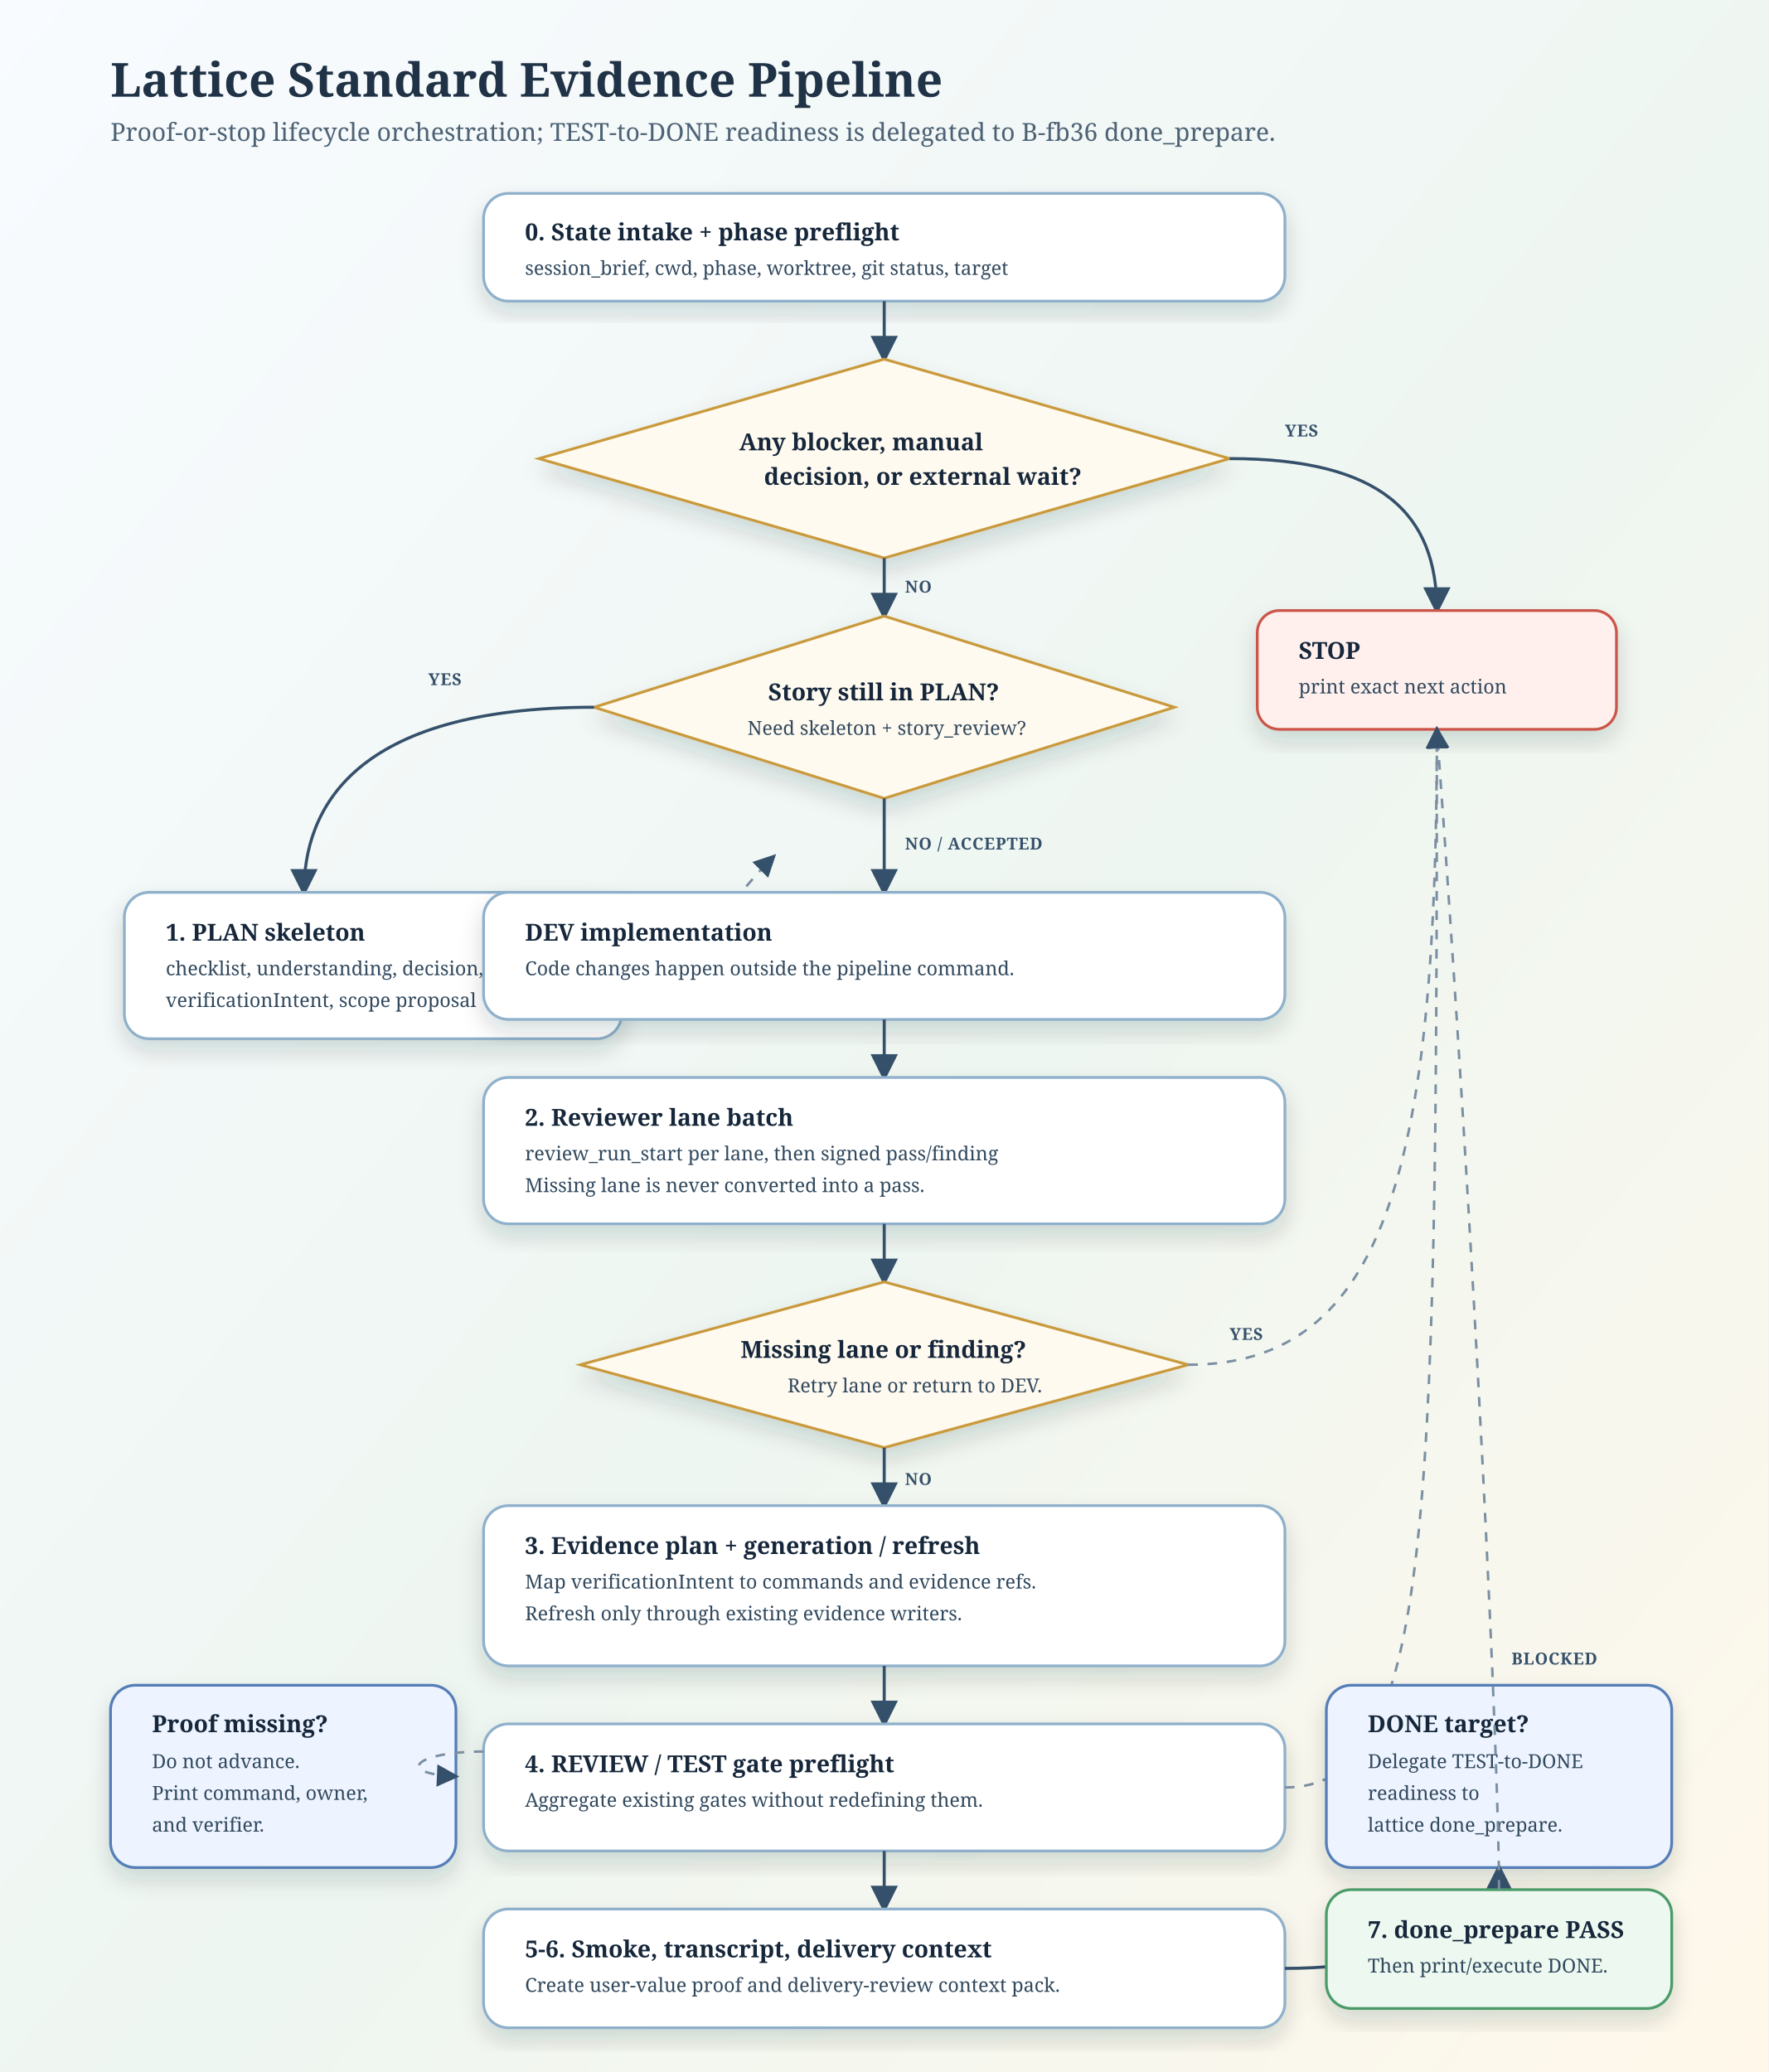
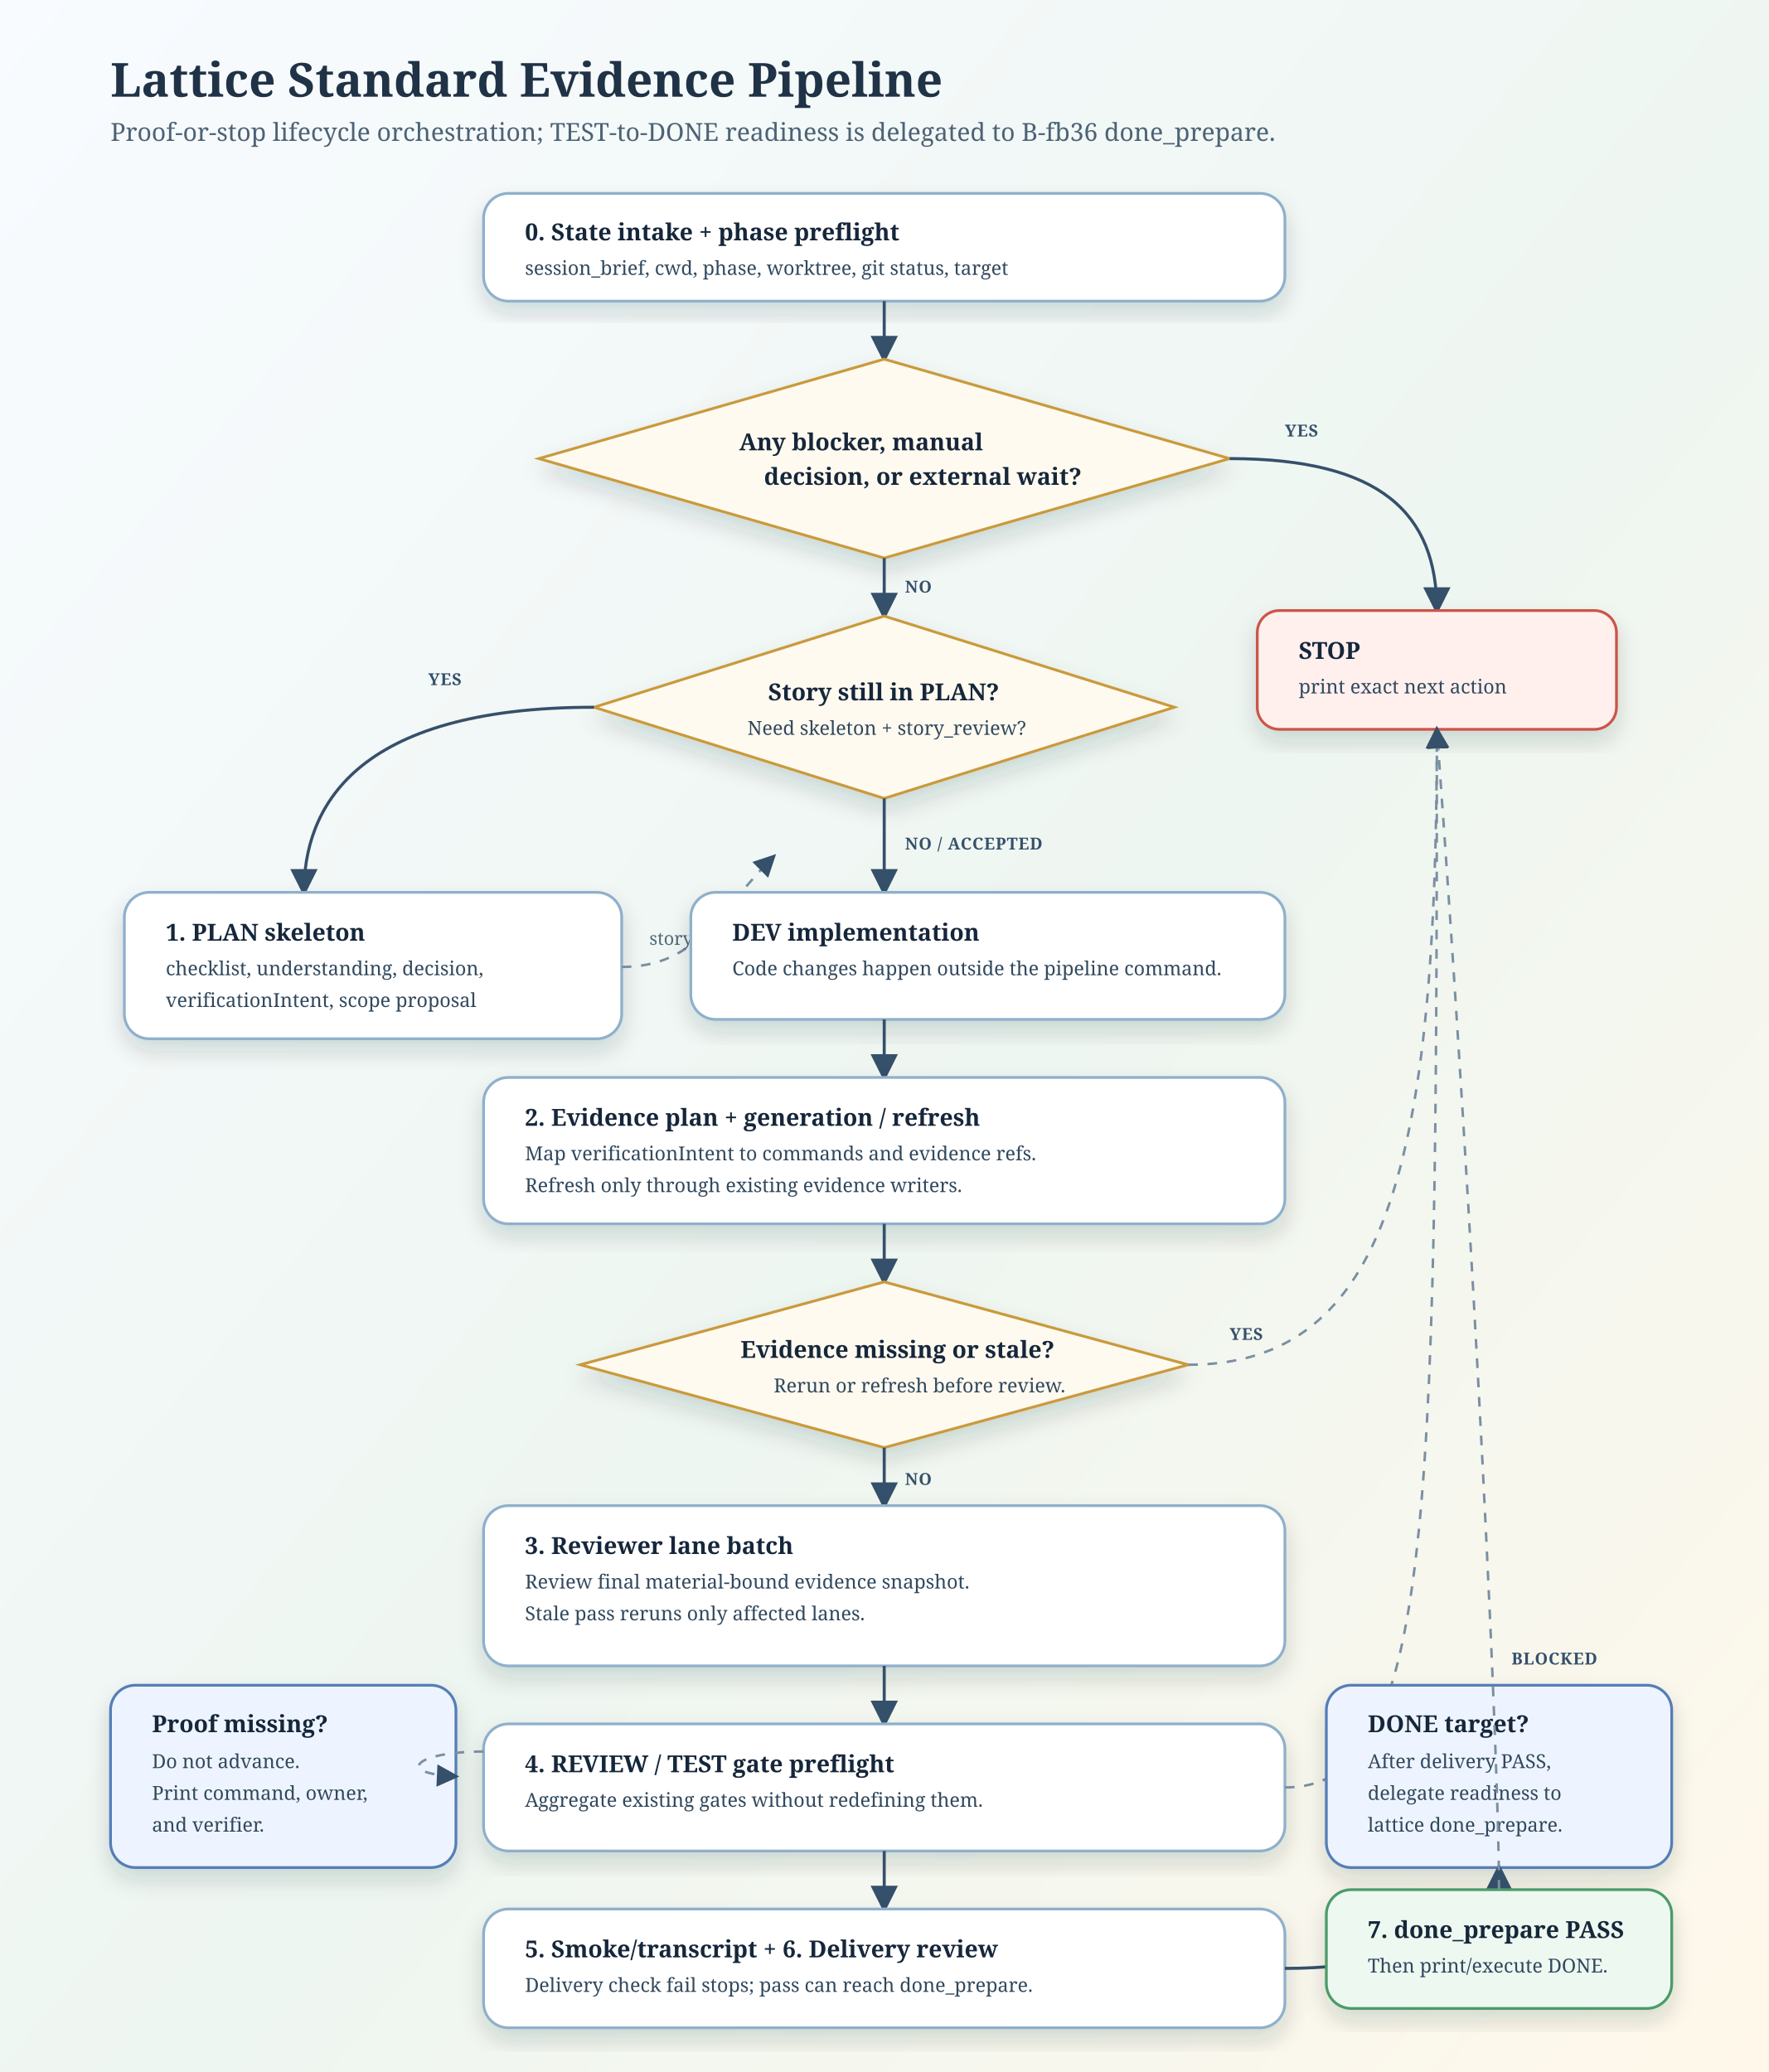
<svg xmlns="http://www.w3.org/2000/svg" width="1280" height="1500" viewBox="0 0 1280 1500" role="img" aria-labelledby="title desc">
  <defs>
    <linearGradient id="bg" x1="0" y1="0" x2="1" y2="1">
      <stop offset="0%" stop-color="#f8fbff" />
      <stop offset="55%" stop-color="#eef6f1" />
      <stop offset="100%" stop-color="#fff8ea" />
    </linearGradient>
    <filter id="shadow" x="-20%" y="-20%" width="140%" height="140%">
      <feDropShadow dx="0" dy="8" stdDeviation="8" flood-color="#1b2a38" flood-opacity="0.16" />
    </filter>
    <marker id="arrow" viewBox="0 0 10 10" refX="8.5" refY="5" markerWidth="9" markerHeight="9" orient="auto-start-reverse">
      <path d="M 0 0 L 10 5 L 0 10 z" fill="#35506a" />
    </marker>
    <style>
      .title { font: 700 34px Georgia, serif; fill: #203246; }
      .subtitle { font: 400 18px Georgia, serif; fill: #4d6275; }
      .box-title { font: 700 17px Georgia, serif; fill: #16283a; }
      .box-text { font: 400 14px Georgia, serif; fill: #30485d; }
      .small { font: 400 13px Georgia, serif; fill: #51687b; }
      .label { font: 700 12px Georgia, serif; fill: #36506a; letter-spacing: 0.04em; }
      .flow { stroke: #35506a; stroke-width: 2.2; fill: none; marker-end: url(#arrow); }
      .flow-soft { stroke: #7b8fa3; stroke-width: 1.8; fill: none; stroke-dasharray: 7 7; marker-end: url(#arrow); }
      .stop { fill: #fff0ee; stroke: #cb5548; stroke-width: 2; }
      .stage { fill: #ffffff; stroke: #8fb0cb; stroke-width: 2; }
      .decision { fill: #fffaf0; stroke: #c99a3d; stroke-width: 2; }
      .done { fill: #edf8f0; stroke: #4b9b69; stroke-width: 2; }
      .delegated { fill: #eef4ff; stroke: #557eb8; stroke-width: 2; }
    </style>
  </defs>
  <rect width="1280" height="1500" fill="url(#bg)" />
  <text x="80" y="70" class="title">Lattice Standard Evidence Pipeline</text>
  <text x="80" y="102" class="subtitle">Proof-or-stop lifecycle orchestration; TEST-to-DONE readiness is delegated to B-fb36 done_prepare.</text>
  <g filter="url(#shadow)">
    <rect x="350" y="140" width="580" height="78" rx="18" class="stage" />
    <text x="380" y="174" class="box-title">0. State intake + phase preflight</text>
    <text x="380" y="199" class="box-text">session_brief, cwd, phase, worktree, git status, target</text>
  </g>
  <path d="M640 218 L640 260" class="flow" />
  <g filter="url(#shadow)">
    <path d="M640 260 L890 332 L640 404 L390 332 Z" class="decision" />
    <text x="535" y="326" class="box-title">Any blocker, manual</text>
    <text x="553" y="351" class="box-title">decision, or external wait?</text>
  </g>
  <path d="M890 332 C1000 332 1040 372 1040 442" class="flow" />
  <text x="930" y="316" class="label">YES</text>
  <g filter="url(#shadow)">
    <rect x="910" y="442" width="260" height="86" rx="16" class="stop" />
    <text x="940" y="477" class="box-title">STOP</text>
    <text x="940" y="502" class="box-text">print exact next action</text>
  </g>
  <path d="M640 404 L640 446" class="flow" />
  <text x="655" y="429" class="label">NO</text>
  <g filter="url(#shadow)">
    <path d="M640 446 L850 512 L640 578 L430 512 Z" class="decision" />
    <text x="556" y="507" class="box-title">Story still in PLAN?</text>
    <text x="541" y="532" class="box-text">Need skeleton + story_review?</text>
  </g>
  <path d="M430 512 C255 512 220 586 220 646" class="flow" />
  <text x="310" y="496" class="label">YES</text>
  <g filter="url(#shadow)">
    <rect x="90" y="646" width="360" height="106" rx="18" class="stage" />
    <text x="120" y="681" class="box-title">1. PLAN skeleton</text>
    <text x="120" y="706" class="box-text">checklist, understanding, decision,</text>
    <text x="120" y="729" class="box-text">verificationIntent, scope proposal</text>
  </g>
  <path d="M450 700 C505 700 520 660 560 620" class="flow-soft" />
  <text x="470" y="684" class="small">story_review blockers loop back</text>
  <path d="M640 578 L640 646" class="flow" />
  <text x="655" y="615" class="label">NO / ACCEPTED</text>
  <g filter="url(#shadow)">
-     <rect x="350" y="646" width="580" height="92" rx="18" class="stage" />
-     <text x="380" y="681" class="box-title">DEV implementation</text>
-     <text x="380" y="706" class="box-text">Code changes happen outside the pipeline command.</text>
+     <rect x="500" y="646" width="430" height="92" rx="18" class="stage" />
+     <text x="530" y="681" class="box-title">DEV implementation</text>
+     <text x="530" y="706" class="box-text">Code changes happen outside the pipeline command.</text>
  </g>
  <path d="M640 738 L640 780" class="flow" />
  <g filter="url(#shadow)">
    <rect x="350" y="780" width="580" height="106" rx="18" class="stage" />
-     <text x="380" y="815" class="box-title">2. Reviewer lane batch</text>
-     <text x="380" y="840" class="box-text">review_run_start per lane, then signed pass/finding</text>
-     <text x="380" y="863" class="box-text">Missing lane is never converted into a pass.</text>
+     <text x="380" y="815" class="box-title">2. Evidence plan + generation / refresh</text>
+     <text x="380" y="840" class="box-text">Map verificationIntent to commands and evidence refs.</text>
+     <text x="380" y="863" class="box-text">Refresh only through existing evidence writers.</text>
  </g>
  <path d="M640 886 L640 928" class="flow" />
  <g filter="url(#shadow)">
    <path d="M640 928 L860 988 L640 1048 L420 988 Z" class="decision" />
-     <text x="536" y="983" class="box-title">Missing lane or finding?</text>
-     <text x="570" y="1008" class="box-text">Retry lane or return to DEV.</text>
+     <text x="536" y="983" class="box-title">Evidence missing or stale?</text>
+     <text x="560" y="1008" class="box-text">Rerun or refresh before review.</text>
  </g>
  <path d="M860 988 C1005 988 1040 840 1040 528" class="flow-soft" />
  <text x="890" y="970" class="label">YES</text>
  <path d="M640 1048 L640 1090" class="flow" />
  <text x="655" y="1075" class="label">NO</text>
  <g filter="url(#shadow)">
    <rect x="350" y="1090" width="580" height="116" rx="18" class="stage" />
-     <text x="380" y="1125" class="box-title">3. Evidence plan + generation / refresh</text>
-     <text x="380" y="1150" class="box-text">Map verificationIntent to commands and evidence refs.</text>
-     <text x="380" y="1173" class="box-text">Refresh only through existing evidence writers.</text>
+     <text x="380" y="1125" class="box-title">3. Reviewer lane batch</text>
+     <text x="380" y="1150" class="box-text">Review final material-bound evidence snapshot.</text>
+     <text x="380" y="1173" class="box-text">Stale pass reruns only affected lanes.</text>
  </g>
  <path d="M640 1206 L640 1248" class="flow" />
  <g filter="url(#shadow)">
    <rect x="350" y="1248" width="580" height="92" rx="18" class="stage" />
    <text x="380" y="1283" class="box-title">4. REVIEW / TEST gate preflight</text>
    <text x="380" y="1308" class="box-text">Aggregate existing gates without redefining them.</text>
  </g>
  <path d="M930 1294 C1035 1294 1040 1115 1040 528" class="flow-soft" />
  <text x="960" y="1274" class="label">GATE BLOCKED</text>
  <path d="M640 1340 L640 1382" class="flow" />
  <g filter="url(#shadow)">
    <rect x="350" y="1382" width="580" height="86" rx="18" class="stage" />
-     <text x="380" y="1417" class="box-title">5-6. Smoke, transcript, delivery context</text>
-     <text x="380" y="1442" class="box-text">Create user-value proof and delivery-review context pack.</text>
+     <text x="380" y="1417" class="box-title">5. Smoke/transcript + 6. Delivery review</text>
+     <text x="380" y="1442" class="box-text">Delivery check fail stops; pass can reach done_prepare.</text>
  </g>
  <g filter="url(#shadow)">
    <rect x="80" y="1220" width="250" height="132" rx="18" class="delegated" />
    <text x="110" y="1254" class="box-title">Proof missing?</text>
    <text x="110" y="1280" class="box-text">Do not advance.</text>
    <text x="110" y="1303" class="box-text">Print command, owner,</text>
    <text x="110" y="1326" class="box-text">and verifier.</text>
  </g>
  <path d="M350 1268 C300 1268 285 1284 330 1286" class="flow-soft" />
  <g filter="url(#shadow)">
    <rect x="960" y="1220" width="250" height="132" rx="18" class="delegated" />
    <text x="990" y="1254" class="box-title">DONE target?</text>
-     <text x="990" y="1280" class="box-text">Delegate TEST-to-DONE</text>
-     <text x="990" y="1303" class="box-text">readiness to</text>
+     <text x="990" y="1280" class="box-text">After delivery PASS,</text>
+     <text x="990" y="1303" class="box-text">delegate readiness to</text>
    <text x="990" y="1326" class="box-text">lattice done_prepare.</text>
  </g>
  <path d="M930 1425 C1042 1425 1085 1380 1085 1352" class="flow" />
  <g filter="url(#shadow)">
    <rect x="960" y="1368" width="250" height="86" rx="18" class="done" />
    <text x="990" y="1403" class="box-title">7. done_prepare PASS</text>
    <text x="990" y="1428" class="box-text">Then print/execute DONE.</text>
  </g>
  <path d="M1085 1368 C1085 1280 1068 910 1040 528" class="flow-soft" />
  <text x="1094" y="1205" class="label">BLOCKED</text>
</svg>
